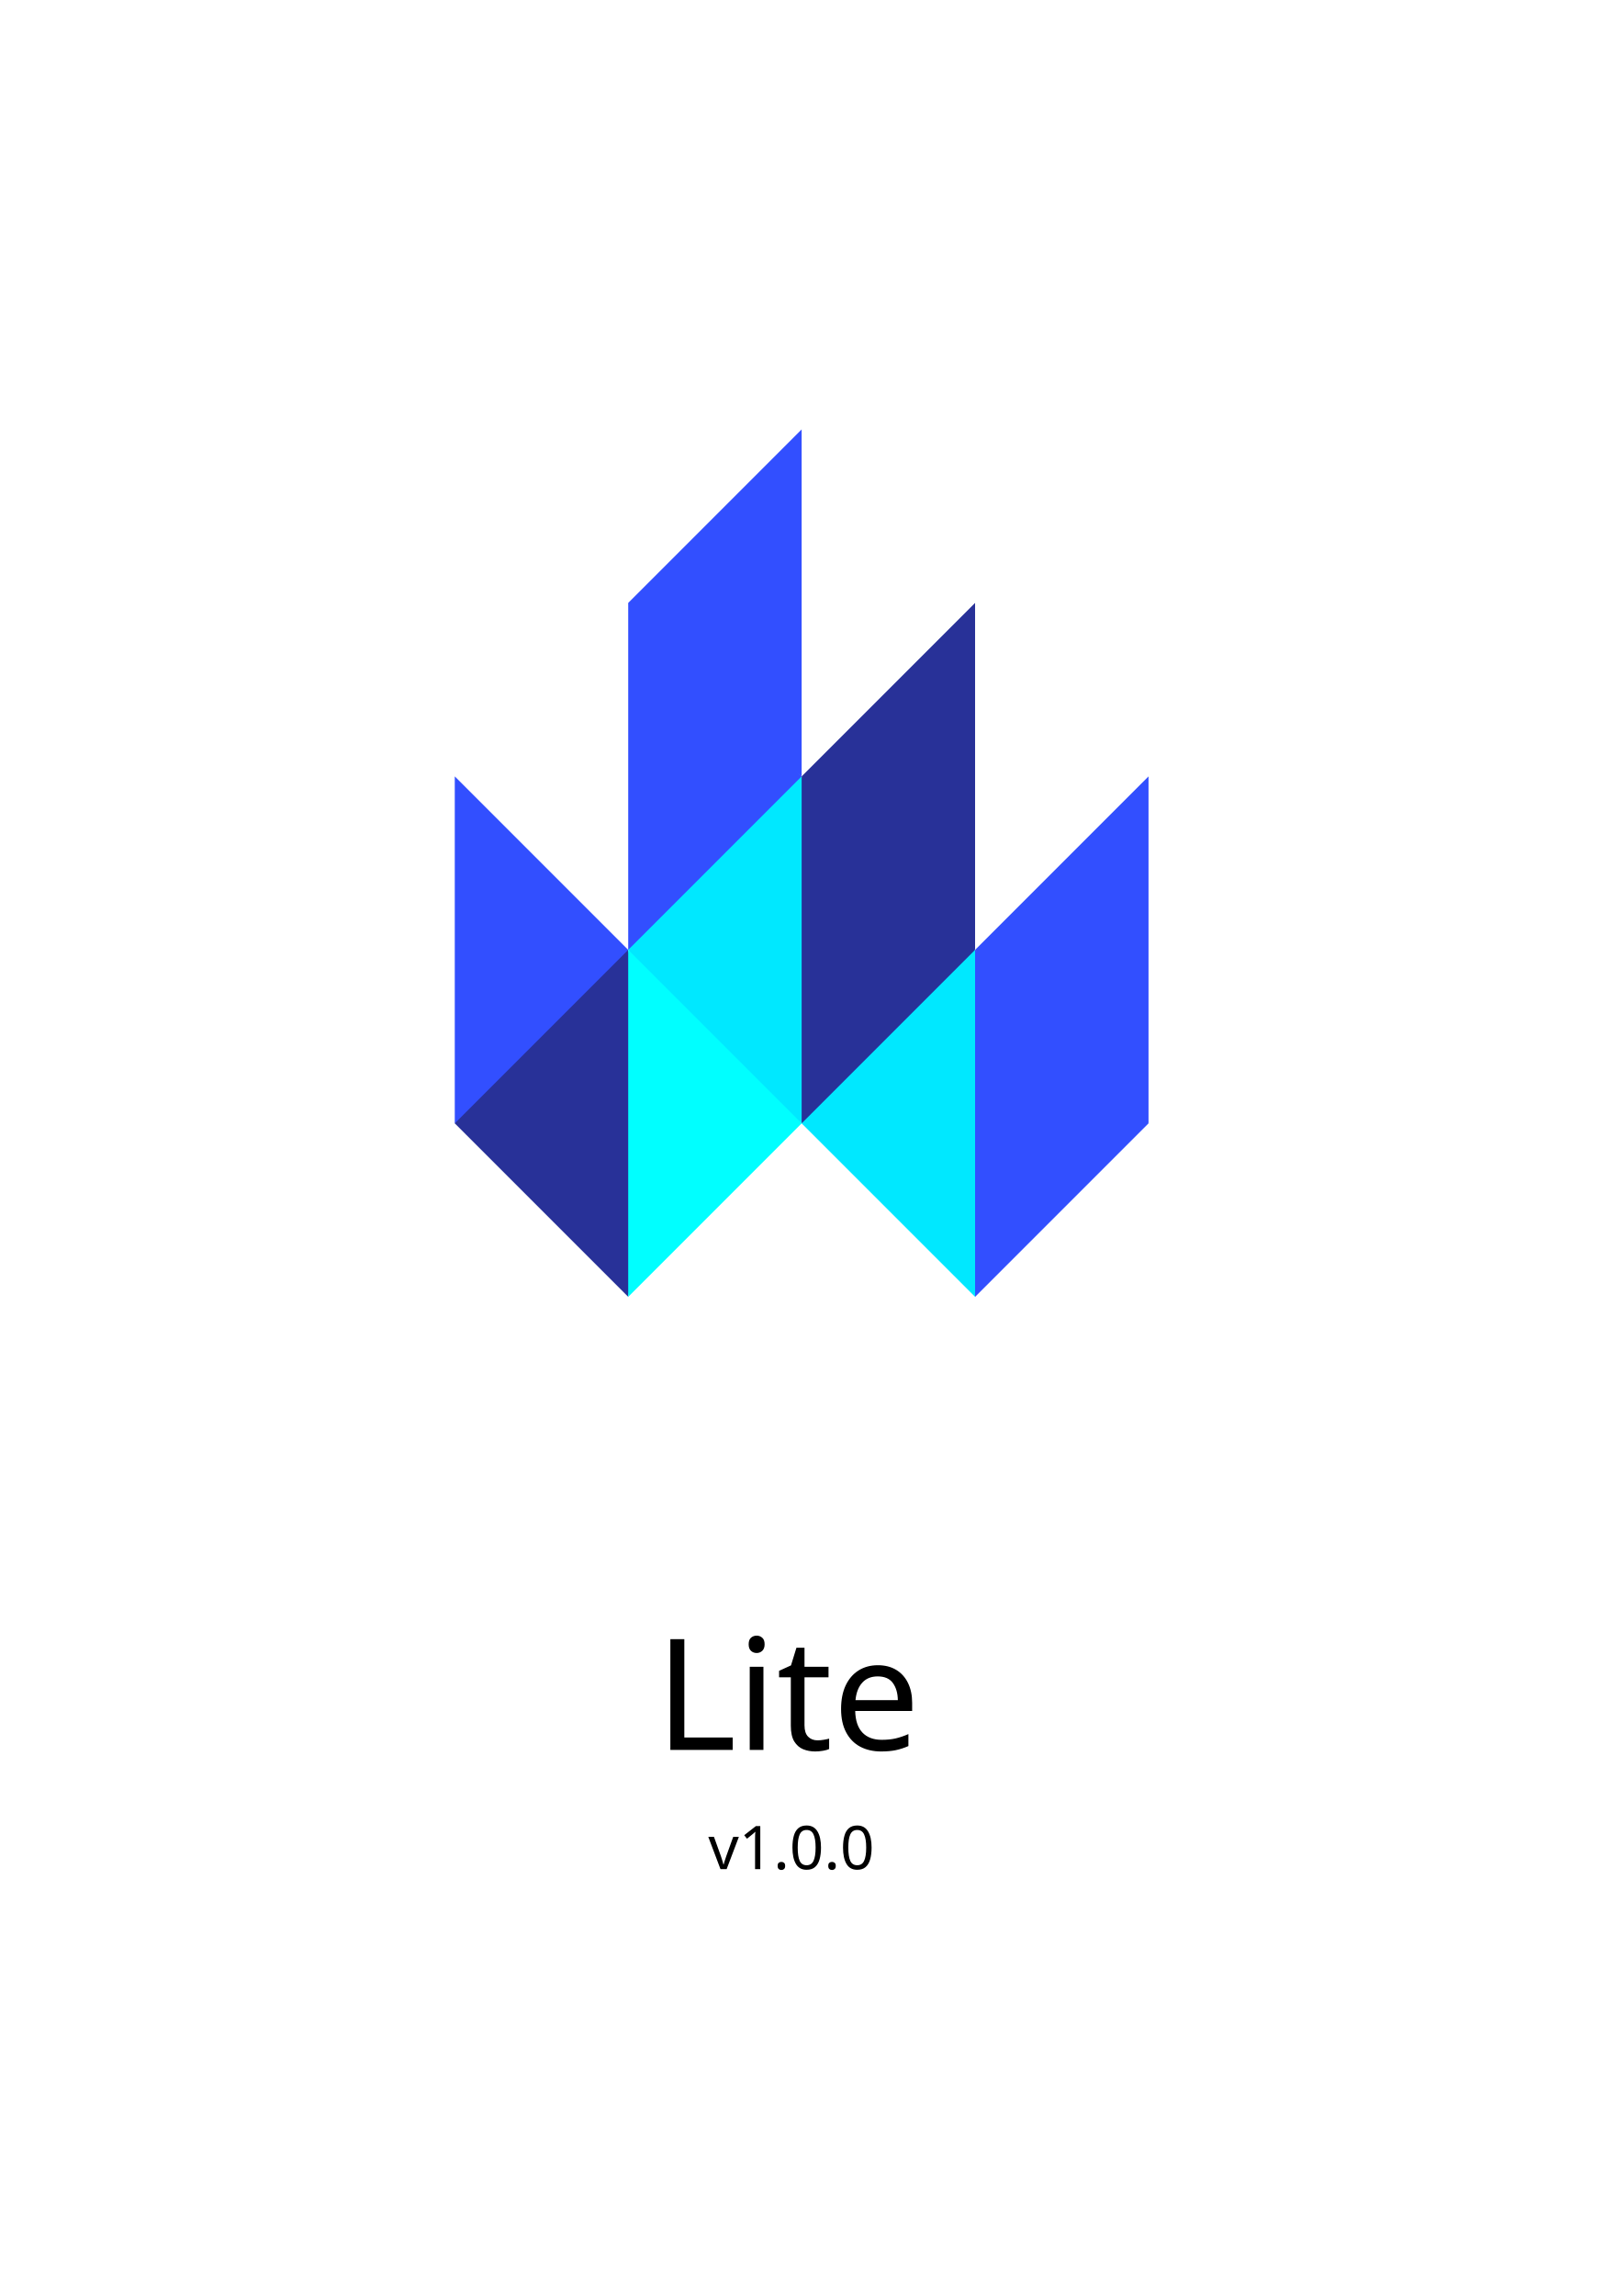
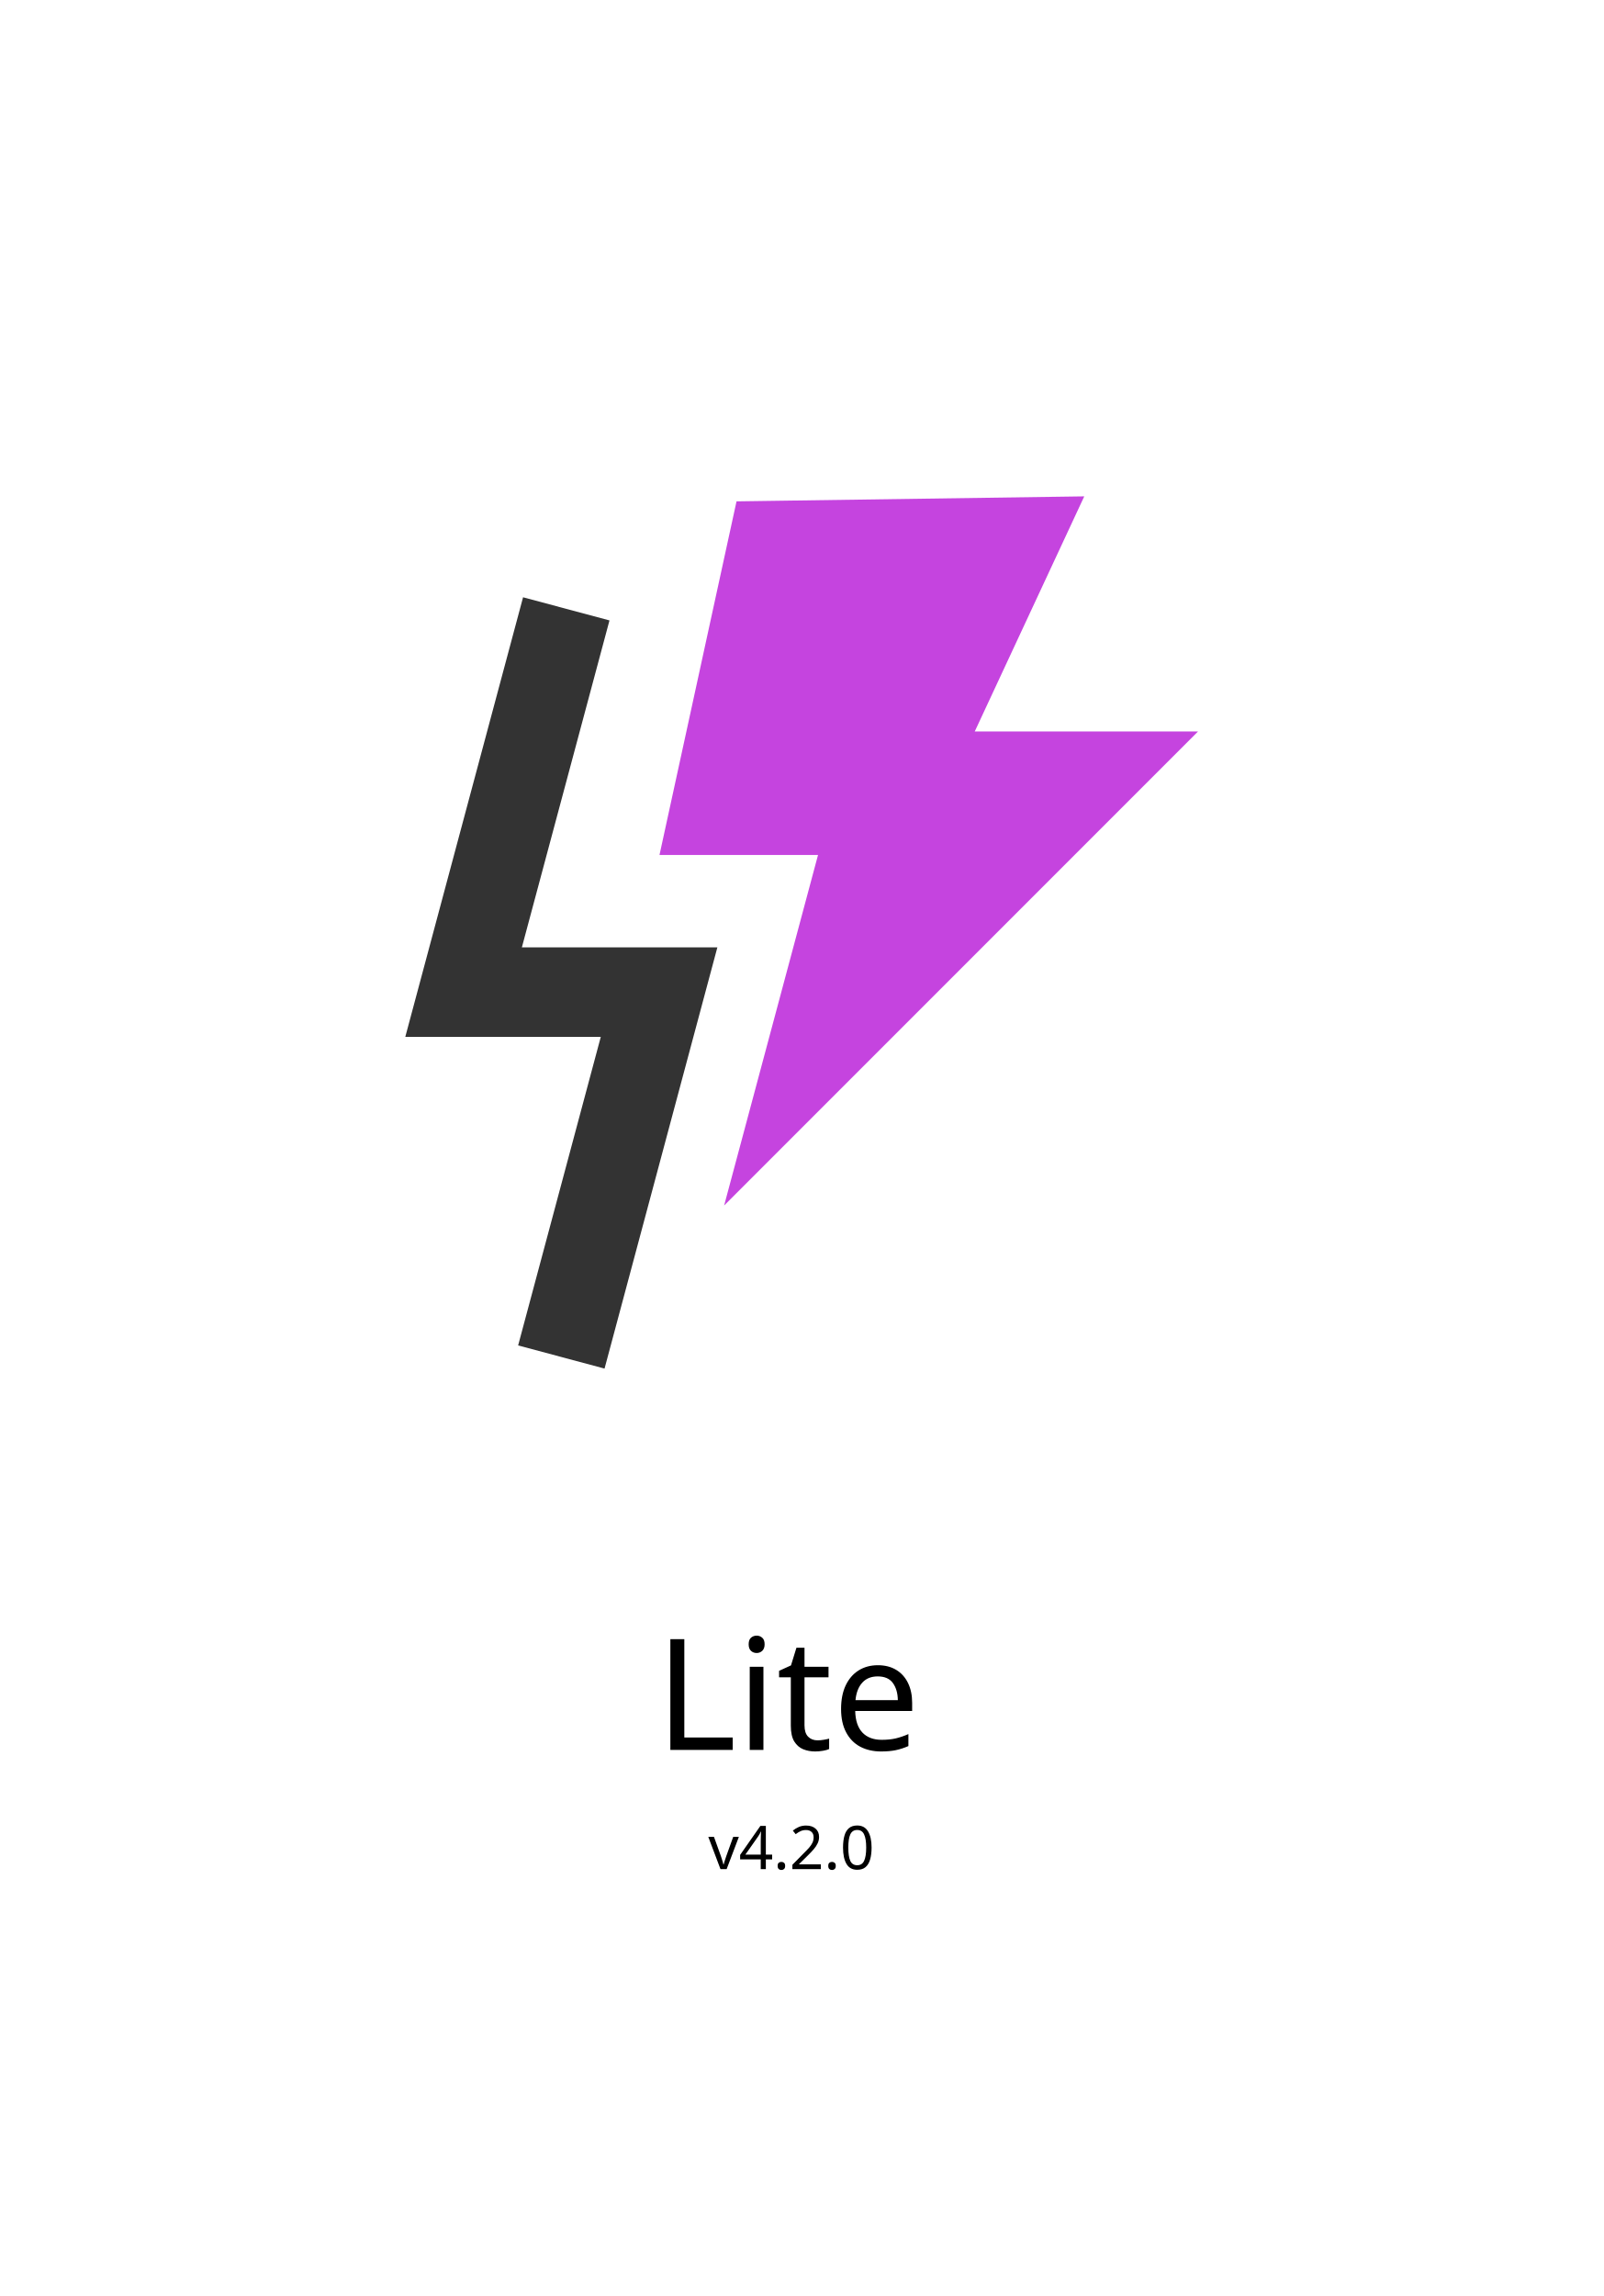
<svg xmlns="http://www.w3.org/2000/svg" width="1668" height="2388" viewBox="0 0 441.325 631.825" version="1.1" id="svg5">
  <defs id="defs2" />
  <g id="layer1">
-     <g id="g842" transform="matrix(0.2645833,0,0,0.2645833,125.1809,118.1666)">
-       <path fill="#324fff" d="M 0,360.875 V 721.751 A 317.119,317.119 0 0 0 180.438,541.313 Z" id="path1049" style="stroke-width:1" />
-       <path fill="#283198" d="m 180.438,541.313 c 25.712,123.149 23.908,212.014 0,360.875 L 0,721.751 Z" id="path1051" style="stroke-width:1" />
-       <path fill="#00ffff" d="M 180.438,541.313 V 902.188 L 360.875,721.751 A 676.19,676.19 0 0 0 180.438,541.313 Z" id="path1053" style="stroke-width:1" />
-       <path fill="#324fff" d="m 360.875,0 v 360.875 c 0,0 -142.997,-109.616 -180.438,-180.438 z" id="path1055" style="stroke-width:1" />
-       <path fill="#324fff" d="M 180.438,180.438 V 541.313 A 382.528,382.528 0 0 0 360.875,360.875 Z" id="path1057" style="stroke-width:1" />
-       <path fill="#00e8ff" d="m 360.875,360.875 a 820.991,820.991 0 0 1 0,360.875 L 180.438,541.313 Z" id="path1059" style="stroke-width:1" />
-       <path fill="#283198" d="M 360.875,360.875 V 721.751 C 437.561,687.919 502.97,636.043 541.313,541.313 514.698,464.627 459.665,401.925 360.875,360.875 Z" id="path1061" style="stroke-width:1" />
-       <path fill="#283198" d="M 541.313,180.438 V 541.313 L 360.875,360.875 Z" id="path1063" style="stroke-width:1" />
-       <path fill="#00e8ff" d="m 541.313,541.313 c 27.517,121.795 22.104,241.786 0,360.875 L 360.875,721.751 Z" id="path1065" style="stroke-width:1" />
-       <path fill="#324fff" d="M 541.313,541.313 V 902.188 L 721.751,721.751 C 697.392,654.087 639.2,595.895 541.313,541.313 Z" id="path1067" style="stroke-width:1" />
-       <path fill="#324fff" d="M 721.751,360.875 V 721.751 L 541.313,541.313 Z" id="path1069" style="stroke-width:1" />
-     </g>
    <text xml:space="preserve" style="font-size:42.686px;line-height:125%;font-family:sans-serif;letter-spacing:0px;word-spacing:0px;fill:#000000;fill-opacity:1;stroke:none;stroke-width:0.265px;stroke-linecap:butt;stroke-linejoin:miter;stroke-opacity:1" x="180.384" y="481.555" id="text3009">
      <tspan id="tspan3007" style="font-size:42.686px;fill:#000000;fill-opacity:1;stroke:none;stroke-width:0.265px" x="180.384" y="481.555">Lite</tspan>
    </text>
    <text xml:space="preserve" style="font-size:16.581px;line-height:125%;font-family:sans-serif;letter-spacing:0px;word-spacing:0px;fill:#000000;fill-opacity:1;stroke:none;stroke-width:0.265px;stroke-linecap:butt;stroke-linejoin:miter;stroke-opacity:1" x="194.966" y="514.364" id="text7478">
-       <tspan id="tspan7476" style="font-size:16.581px;fill:#000000;fill-opacity:1;stroke:none;stroke-width:0.265px" x="194.966" y="514.364">v1.0.0</tspan>
+       <tspan id="tspan7476" style="font-size:16.581px;fill:#000000;fill-opacity:1;stroke:none;stroke-width:0.265px" x="194.966" y="514.364">v4.2.0</tspan>
    </text>
+     <g id="g3476" transform="translate(17.4625,70.11025)">
+       <g id="g837" transform="matrix(0.2645833,0,0,0.2645833,60.64887,50.0657)">
+         <g transform="matrix(34.48333,0,0,34.48333,-8904.474,-10800.524)" fill-rule="evenodd" stroke-width="0.029" id="g8">
+           <path id="big_thunder" d="m 271.885,315.16 -2.324,10.665 h 4.783 l -2.833,10.573 14.297,-14.297 h -6.736 l 3.304,-7.092 z" fill="#c544df">
+             </path>
+           <path id="little_thunder" d="m 265.445,318.053 -3.553,13.258 h 5.898 l -2.494,9.307 2.607,0.699 3.404,-12.705 h -5.898 l 2.643,-9.861 z" color="#000000" fill="#333333" stroke-width="0.029" style="-inkscape-stroke:none">
+             </path>
+         </g>
+       </g>
+     </g>
  </g>
</svg>
